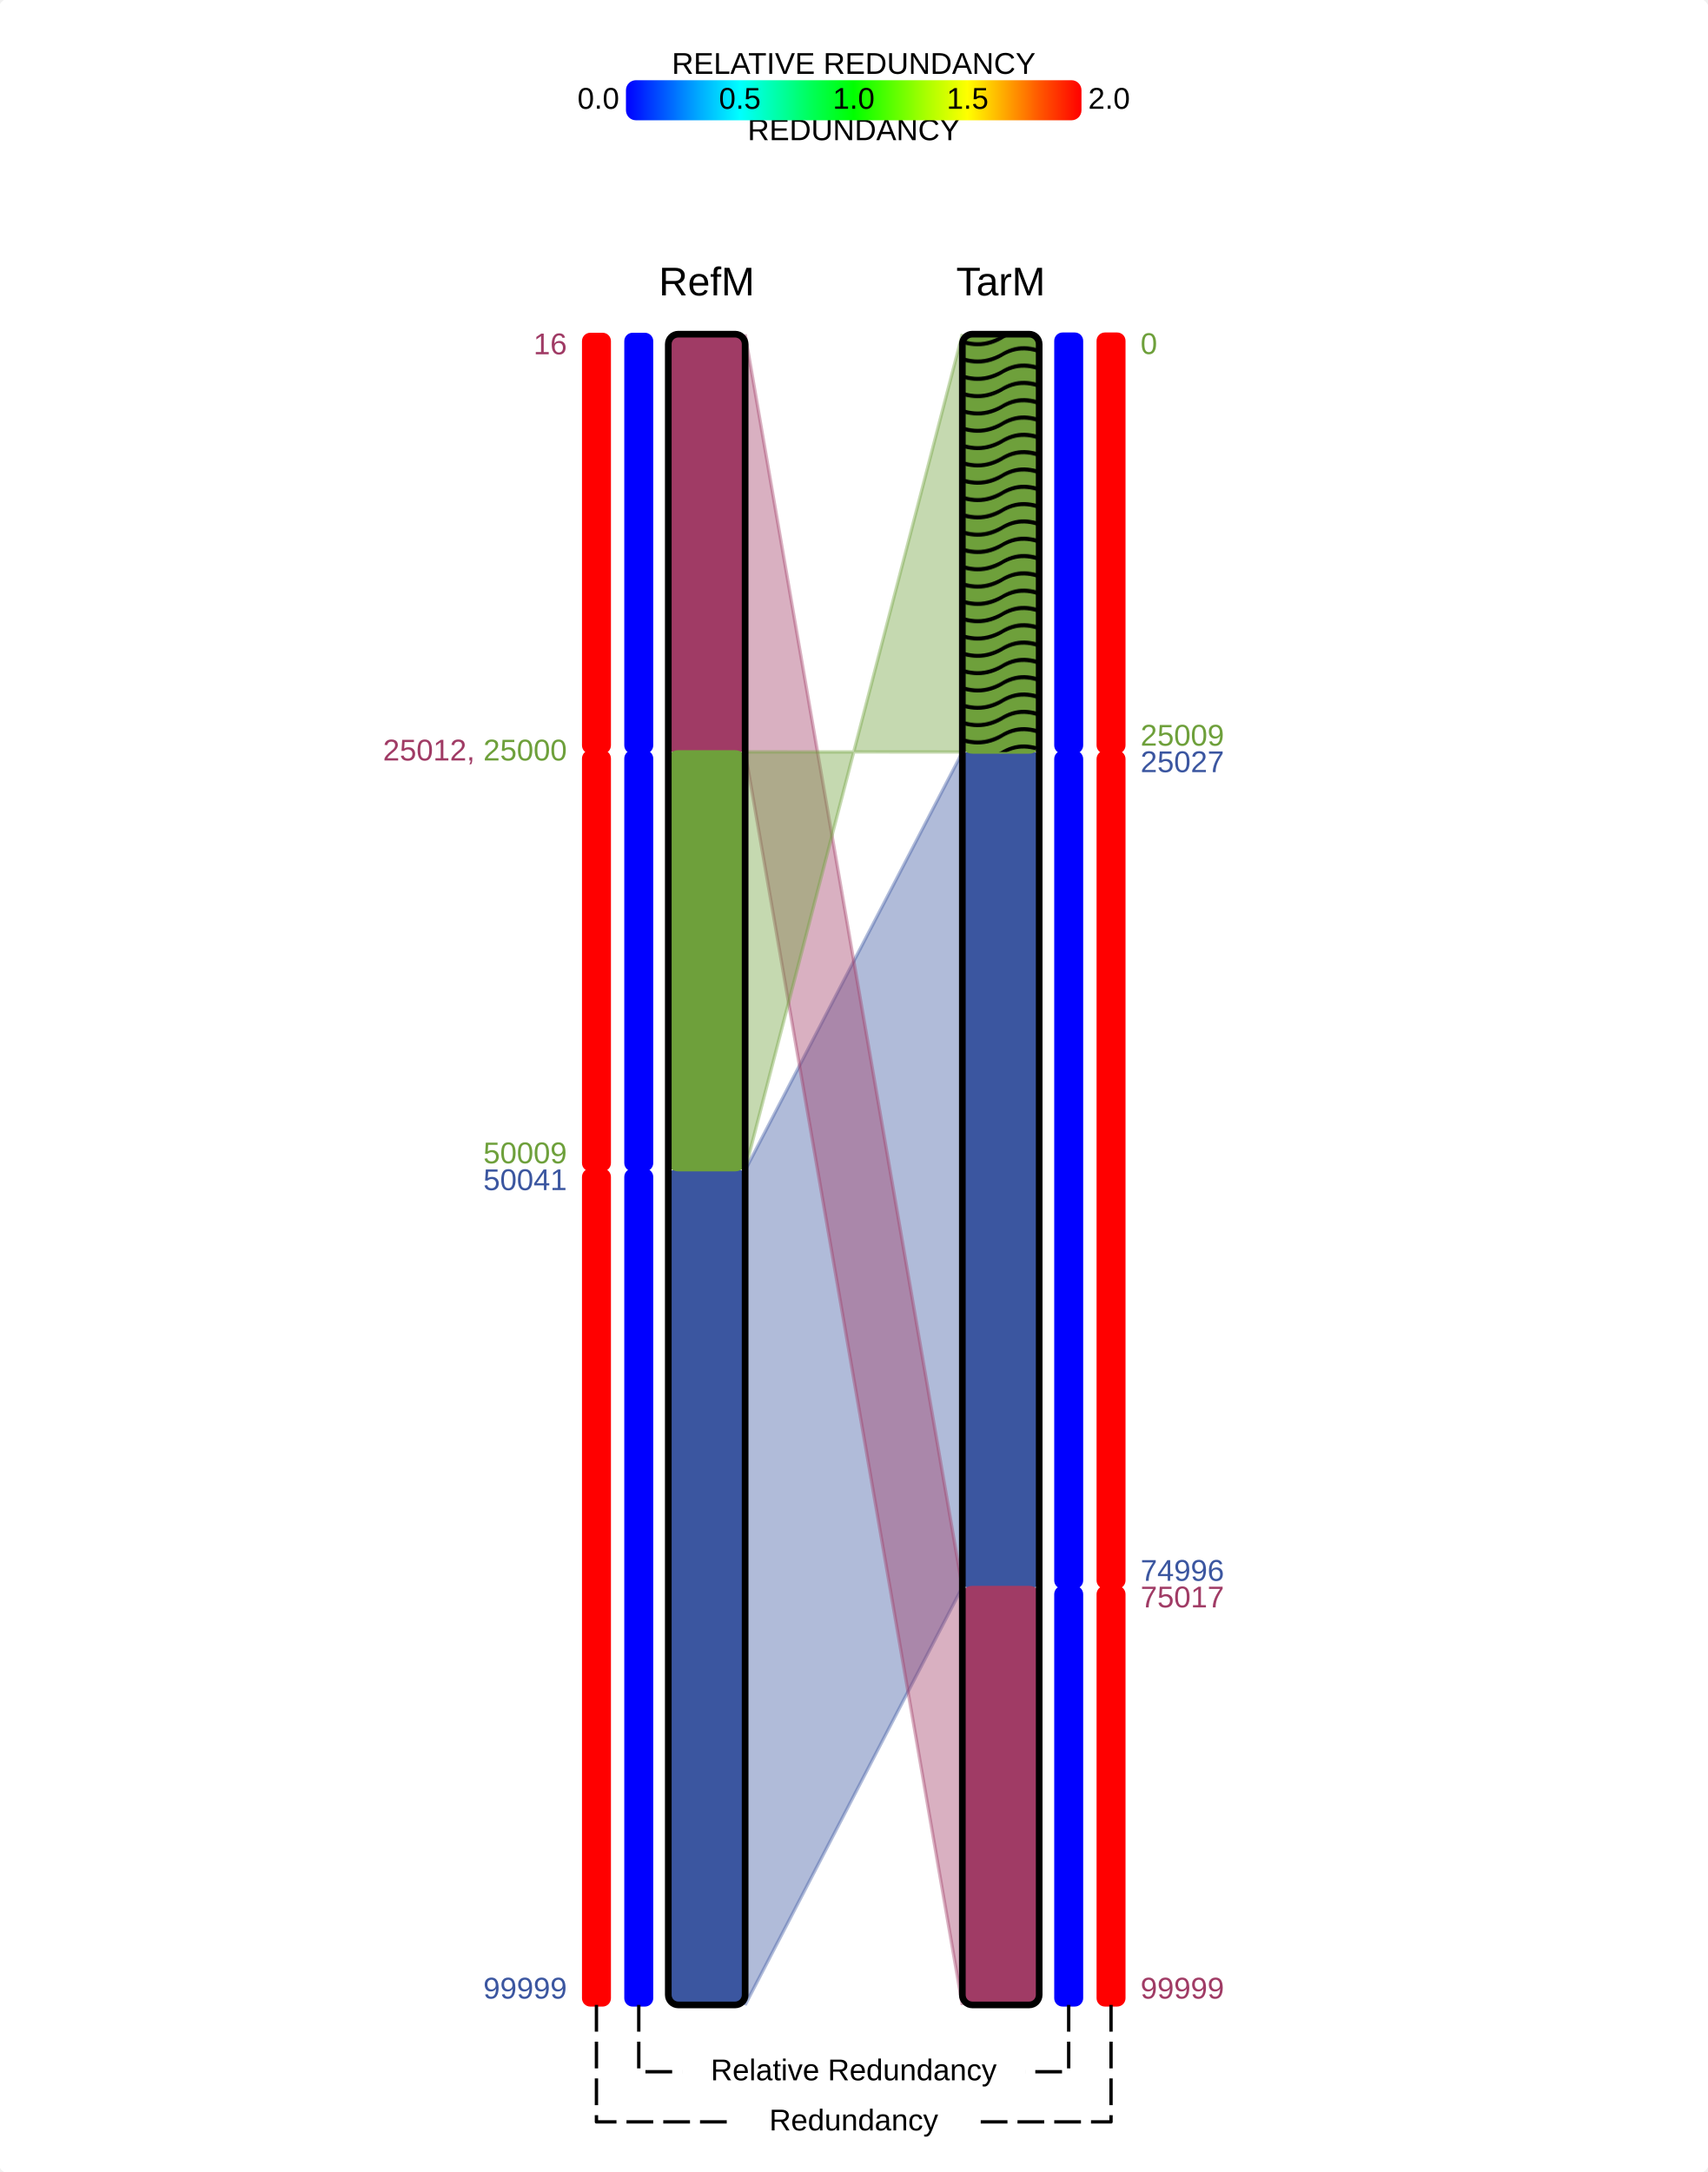
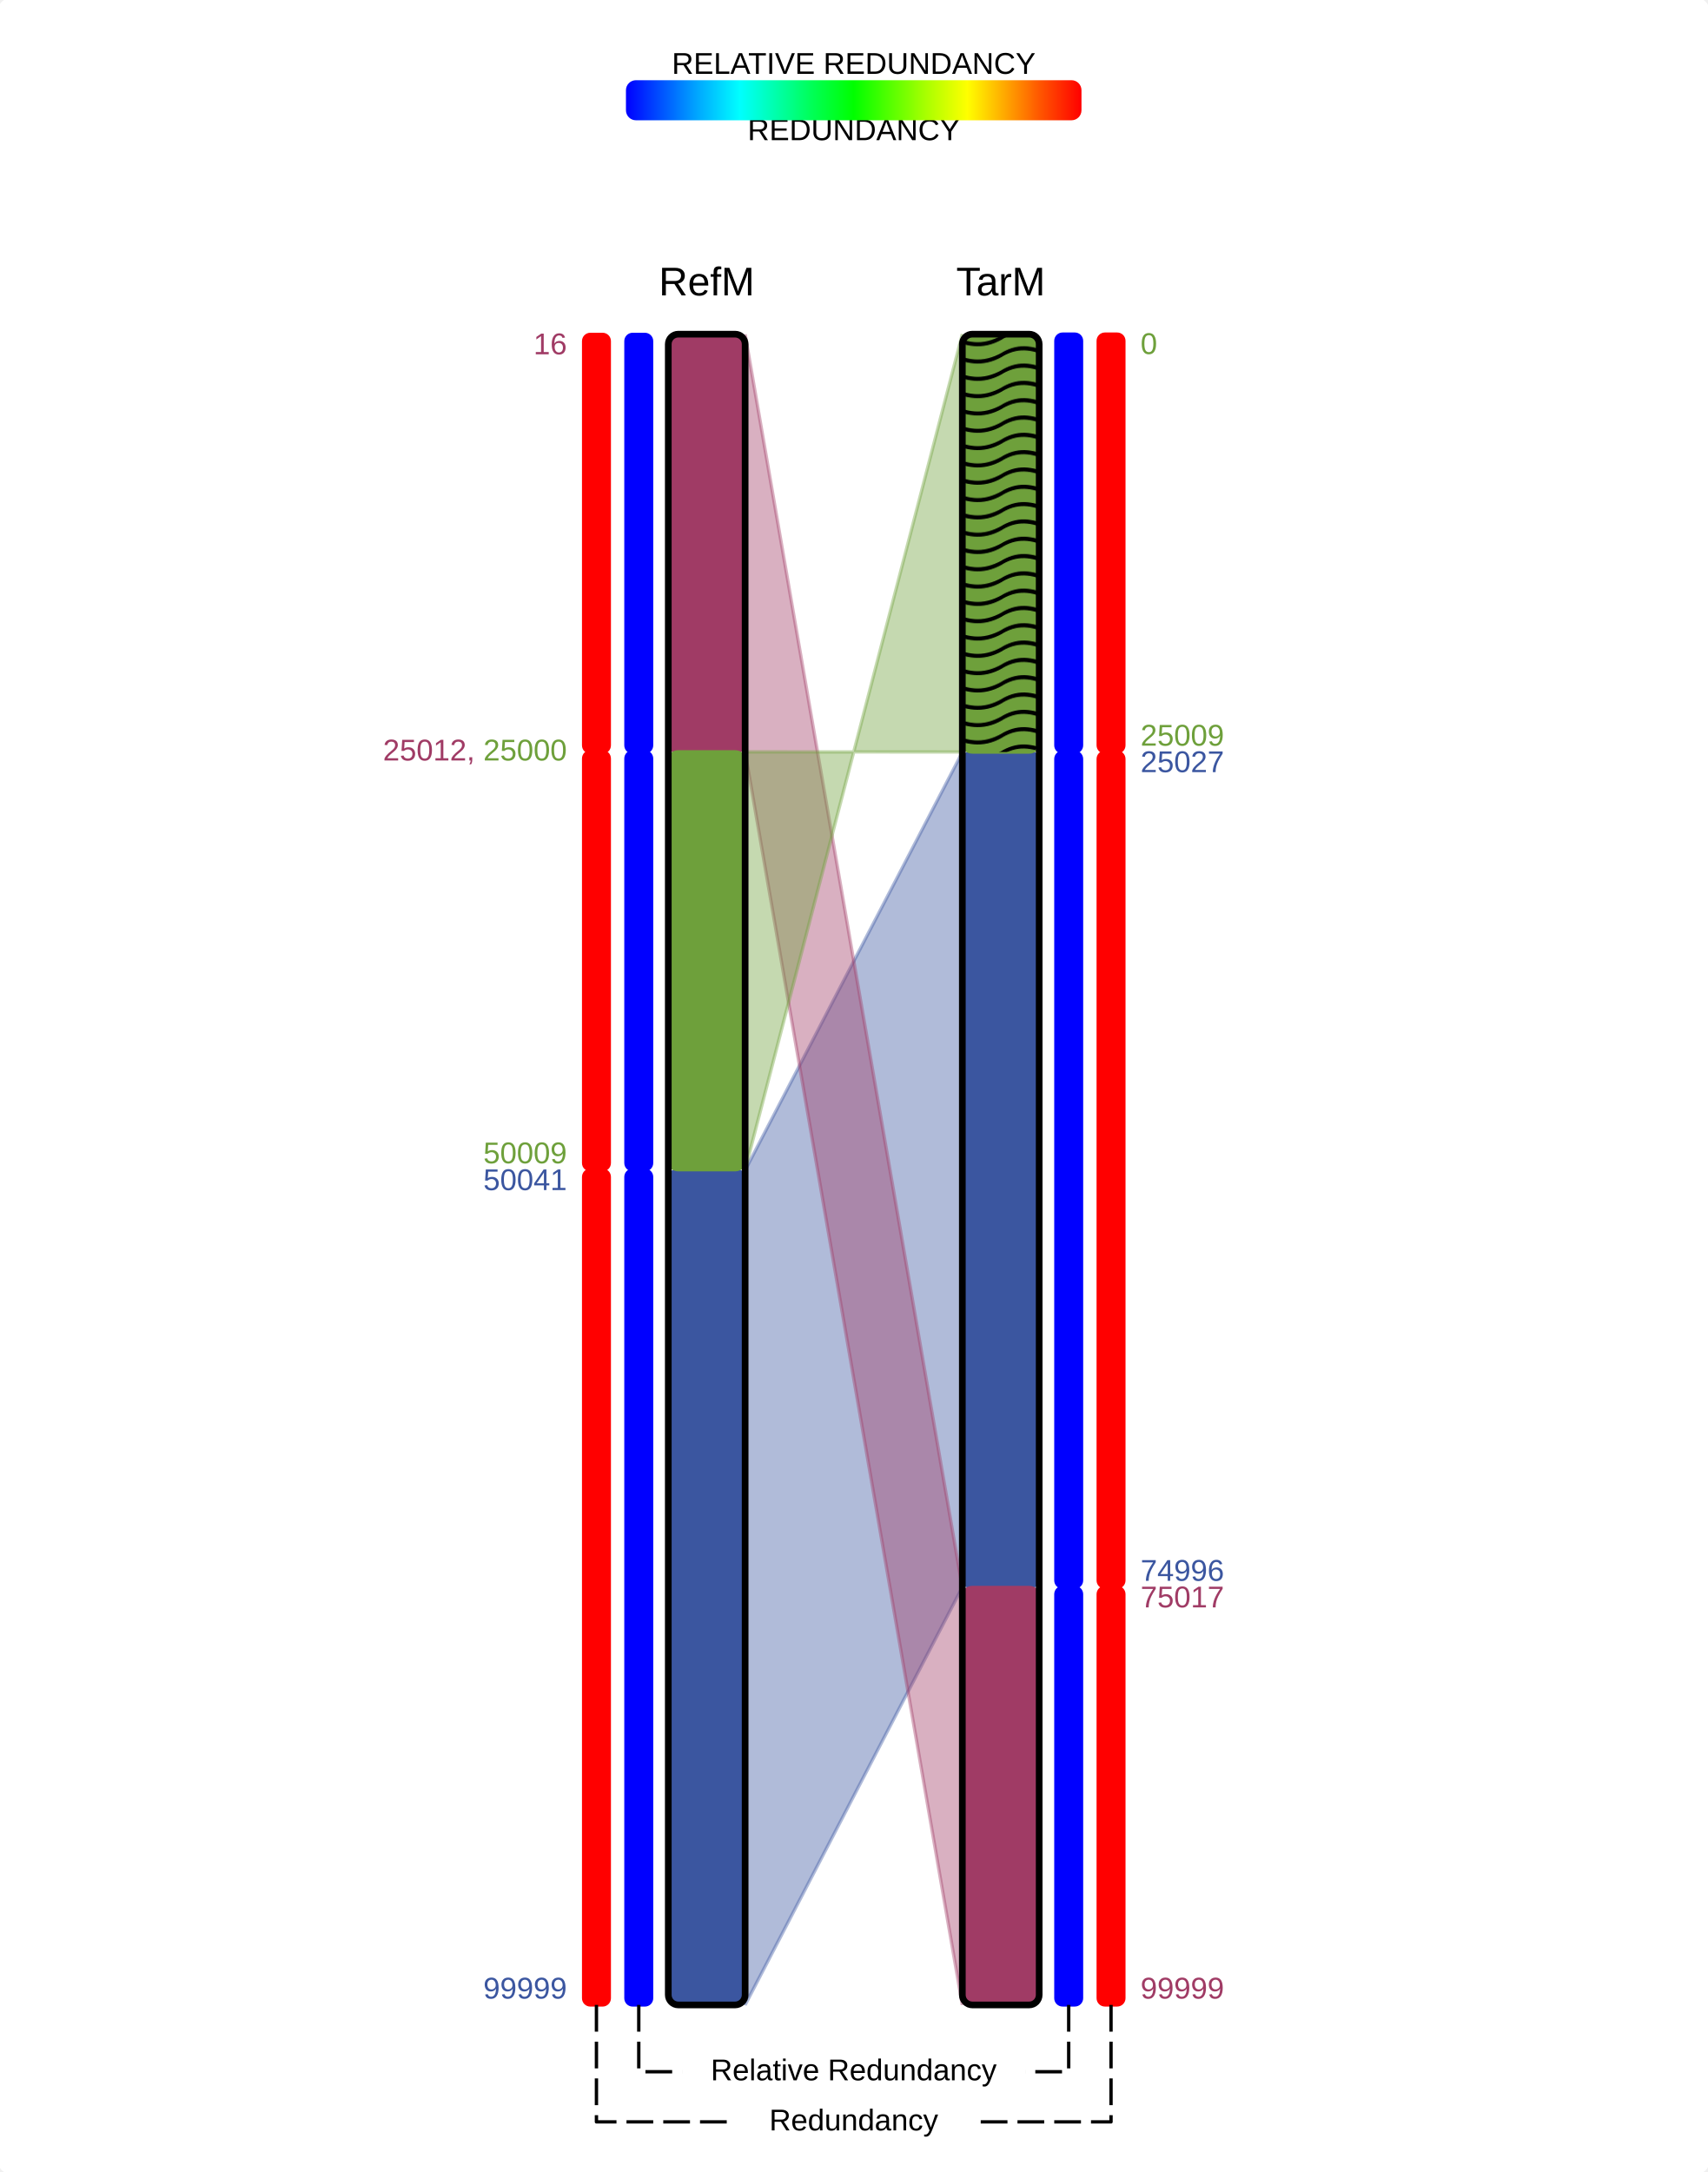
<svg xmlns="http://www.w3.org/2000/svg" width="511" height="650">
  <defs id="ffff">
    <pattern id="Wavy" height="5.181" width="30" patternUnits="userSpaceOnUse">
      <path d="M 7.597,0.061 C 5.079,-0.187 2.656,0.302 -0.01,1.788 L -0.01,3.061 C 2.773,1.431 5.173,1.052 7.472,1.280 C 9.770,1.508 11.969,2.361 14.253,3.218 C 18.820,4.931 23.804,6.676 30.066,3.061 L 30.062,1.788 C 23.622,5.497 19.246,3.770 14.691,2.061 C 12.413,1.207 10.115,0.311 7.597,0.061 z" fill="black" stroke="none" />
    </pattern>
  </defs>
  <defs id="ffff">
    <pattern id="WavyWhite" height="5.181" width="30" patternUnits="userSpaceOnUse">
      <path d="M 7.597,0.061 C 5.079,-0.187 2.656,0.302 -0.01,1.788 L -0.01,3.061 C 2.773,1.431 5.173,1.052 7.472,1.280 C 9.770,1.508 11.969,2.361 14.253,3.218 C 18.820,4.931 23.804,6.676 30.066,3.061 L 30.062,1.788 C 23.622,5.497 19.246,3.770 14.691,2.061 C 12.413,1.207 10.115,0.311 7.597,0.061 z" fill="white" stroke="none" />
    </pattern>
  </defs>
  <rect fill="white" stroke="white" fill-opacity="1" width="511.00" height="650.00" x="0.00" y="0.00" ry="3" />
  <text id="211.50000085.000000" x="211.50" y="85.00" dominant-baseline="middle" transform="" font-size="12px" font-weight="normal" font-family="Arial" fill="black" text-align="start" line-height="125%%" text-anchor="middle">RefM</text>
  <text id="299.50000085.000000" x="299.50" y="85.00" dominant-baseline="middle" transform="" font-size="12px" font-weight="normal" font-family="Arial" fill="black" text-align="start" line-height="125%%" text-anchor="middle">TarM</text>
  <text id="169.666667100.080000" x="169.67" y="100.08" dominant-baseline="text-before-edge" transform="" font-size="9px" font-weight="normal" font-family="Arial" fill="black" text-align="start" line-height="125%%" text-anchor="end">
    <tspan id="3" style="fill:#A03B65">16</tspan>
  </text>
  <text id="169.666667225.030000" x="169.67" y="225.03" dominant-baseline="middle" transform="" font-size="9px" font-weight="normal" font-family="Arial" fill="black" text-align="start" line-height="125%%" text-anchor="end">
    <tspan id="3" style="fill:#A03B65">25012, </tspan>
    <tspan id="4" style="fill:#6EA03B">25000</tspan>
  </text>
  <text id="169.666667350.045000" x="169.67" y="350.04" dominant-baseline="text-after-edge" transform="" font-size="9px" font-weight="normal" font-family="Arial" fill="black" text-align="start" line-height="125%%" text-anchor="end">
    <tspan id="4" style="fill:#6EA03B">50009</tspan>
  </text>
  <text id="169.666667350.205000" x="169.67" y="350.21" dominant-baseline="text-before-edge" transform="" font-size="9px" font-weight="normal" font-family="Arial" fill="black" text-align="start" line-height="125%%" text-anchor="end">
    <tspan id="2" style="fill:#3B56A0">50041</tspan>
  </text>
  <text id="169.666667599.995000" x="169.67" y="600.00" dominant-baseline="text-after-edge" transform="" font-size="9px" font-weight="normal" font-family="Arial" fill="black" text-align="start" line-height="125%%" text-anchor="end">
    <tspan id="2" style="fill:#3B56A0">99999</tspan>
  </text>
  <text id="341.333333100.000000" x="341.33" y="100.00" dominant-baseline="text-before-edge" transform="" font-size="9px" font-weight="normal" font-family="Arial" fill="black" text-align="start" line-height="125%%" text-anchor="start">
    <tspan id="4" style="fill:#6EA03B">0</tspan>
  </text>
  <text id="341.333333225.045000" x="341.33" y="225.05" dominant-baseline="text-after-edge" transform="" font-size="9px" font-weight="normal" font-family="Arial" fill="black" text-align="start" line-height="125%%" text-anchor="start">
    <tspan id="4" style="fill:#6EA03B">25009</tspan>
  </text>
  <text id="341.333333225.135000" x="341.33" y="225.13" dominant-baseline="text-before-edge" transform="" font-size="9px" font-weight="normal" font-family="Arial" fill="black" text-align="start" line-height="125%%" text-anchor="start">
    <tspan id="2" style="fill:#3B56A0">25027</tspan>
  </text>
  <text id="341.333333474.980000" x="341.33" y="474.98" dominant-baseline="text-after-edge" transform="" font-size="9px" font-weight="normal" font-family="Arial" fill="black" text-align="start" line-height="125%%" text-anchor="start">
    <tspan id="2" style="fill:#3B56A0">74996</tspan>
  </text>
  <text id="341.333333475.085000" x="341.33" y="475.08" dominant-baseline="text-before-edge" transform="" font-size="9px" font-weight="normal" font-family="Arial" fill="black" text-align="start" line-height="125%%" text-anchor="start">
    <tspan id="3" style="fill:#A03B65">75017</tspan>
  </text>
  <text id="341.333333599.995000" x="341.33" y="600.00" dominant-baseline="text-after-edge" transform="" font-size="9px" font-weight="normal" font-family="Arial" fill="black" text-align="start" line-height="125%%" text-anchor="start">
    <tspan id="3" style="fill:#A03B65">99999</tspan>
  </text>
  <rect fill="#3B56A0" stroke="#3B56A0" fill-opacity="1" width="23.00" height="249.79" x="200.00" y="350.21" ry="3" />
  <rect id="rect3777" fill="#0000ff" stroke="#0000ff" fill-opacity="1" width="7.67" height="249.79" x="187.33" y="350.21" ry="2" />
  <rect fill="#ff0000" stroke="#ff0000" fill-opacity="1" width="7.67" height="249.79" x="174.67" y="350.21" ry="2" />
  <rect fill="#3B56A0" stroke="#3B56A0" fill-opacity="1" width="23.00" height="249.84" x="288.00" y="225.13" ry="3" />
  <rect id="rect3777" fill="#0000ff" stroke="#0000ff" fill-opacity="1" width="7.67" height="249.84" x="316.00" y="225.13" ry="2" />
  <rect fill="#ff0000" stroke="#ff0000" fill-opacity="1" width="7.67" height="249.84" x="328.67" y="225.13" ry="2" />
  <polygon points="223.00,350.21 223.00,600.00 288.00,474.98 288.00,225.13" fill="#3B56A0" stroke="#3B56A0" stroke-width="1" stroke-opacity="0.4" fill-opacity="0.4" />
  <rect fill="#A03B65" stroke="#A03B65" fill-opacity="1" width="23.00" height="124.98" x="200.00" y="100.08" ry="3" />
  <rect id="rect3777" fill="#0000ff" stroke="#0000ff" fill-opacity="1" width="7.67" height="124.98" x="187.33" y="100.08" ry="2" />
  <rect fill="#ff0000" stroke="#ff0000" fill-opacity="1" width="7.67" height="124.98" x="174.67" y="100.08" ry="2" />
  <rect fill="#A03B65" stroke="#A03B65" fill-opacity="1" width="23.00" height="124.91" x="288.00" y="475.08" ry="3" />
  <rect id="rect3777" fill="#0000ff" stroke="#0000ff" fill-opacity="1" width="7.67" height="124.91" x="316.00" y="475.08" ry="2" />
  <rect fill="#ff0000" stroke="#ff0000" fill-opacity="1" width="7.67" height="124.91" x="328.67" y="475.08" ry="2" />
  <polygon points="223.00,100.08 223.00,225.06 288.00,600.00 288.00,475.08" fill="#A03B65" stroke="#A03B65" stroke-width="1" stroke-opacity="0.4" fill-opacity="0.4" />
  <rect fill="#6EA03B" stroke="#6EA03B" fill-opacity="1" width="23.00" height="125.05" x="200.00" y="225.00" ry="3" />
  <rect id="rect3777" fill="#0000ff" stroke="#0000ff" fill-opacity="1" width="7.67" height="125.05" x="187.33" y="225.00" ry="2" />
  <rect fill="#ff0000" stroke="#ff0000" fill-opacity="1" width="7.67" height="125.05" x="174.67" y="225.00" ry="2" />
  <rect fill="#6EA03B" stroke="#6EA03B" fill-opacity="1" width="23.00" height="125.05" x="288.00" y="100.00" ry="3" />
  <rect fill-opacity="1" stroke-width="2" fill="url(#Wavy)" width="23.00" height="125.05" x="288.00" y="100.00" ry="3" />
  <rect id="rect3777" fill="#0000ff" stroke="#0000ff" fill-opacity="1" width="7.67" height="125.05" x="316.00" y="100.00" ry="2" />
  <rect fill="#ff0000" stroke="#ff0000" fill-opacity="1" width="7.67" height="125.05" x="328.67" y="100.00" ry="2" />
  <polygon points="223.00,225.00 223.00,350.04 288.00,100.00 288.00,225.05" fill="#6EA03B" stroke="#6EA03B" stroke-width="1" stroke-opacity="0.4" fill-opacity="0.4" />
  <rect fill="none" stroke="#000000" stroke-width="2" stroke-linecap="butt" stroke-linejoin="miter" stroke-miterlimit="4" width="23.00" height="500.00" x="200.00" y="100.00" ry="3" />
  <rect fill="none" stroke="#000000" stroke-width="2" stroke-linecap="butt" stroke-linejoin="miter" stroke-miterlimit="4" width="23.00" height="500.00" x="288.00" y="100.00" ry="3" />
  <text id="255.50000024.000000" x="255.50" y="24.00" dominant-baseline="text-after-edge" transform="" font-size="9px" font-weight="normal" font-family="Arial" fill="black" text-align="start" line-height="125%%" text-anchor="middle">RELATIVE REDUNDANCY</text>
  <text id="255.50000036.000000" x="255.50" y="36.00" dominant-baseline="text-before-edge" transform="" font-size="9px" font-weight="normal" font-family="Arial" fill="black" text-align="start" line-height="125%%" text-anchor="middle">REDUNDANCY</text>
  <defs>
    <linearGradient id="grad187.33333324.000000" x1="0%" y1="0%" x2="100%" y2="0%">
-       <stop offset="0%" style="stop-color:#0000ff;stop-opacity:1" />
-       <stop offset="8%" style="stop-color:#0055ff;stop-opacity:1" />
-       <stop offset="16%" style="stop-color:#00aaff;stop-opacity:1" />
-       <stop offset="25%" style="stop-color:#00ffff;stop-opacity:1" />
-       <stop offset="33%" style="stop-color:#00ffaa;stop-opacity:1" />
-       <stop offset="41%" style="stop-color:#00ff55;stop-opacity:1" />
-       <stop offset="50%" style="stop-color:#00ff00;stop-opacity:1" />
-       <stop offset="58%" style="stop-color:#55ff00;stop-opacity:1" />
-       <stop offset="66%" style="stop-color:#aaff00;stop-opacity:1" />
-       <stop offset="75%" style="stop-color:#ffff00;stop-opacity:1" />
-       <stop offset="83%" style="stop-color:#ffaa00;stop-opacity:1" />
-       <stop offset="91%" style="stop-color:#ff5500;stop-opacity:1" />
-       <stop offset="100%" style="stop-color:#ff0000;stop-opacity:1" />
+       <stop offset="0%" stop-color="#0000ff" stop-opacity="1" />
+       <stop offset="8%" stop-color="#0055ff" stop-opacity="1" />
+       <stop offset="16%" stop-color="#00aaff" stop-opacity="1" />
+       <stop offset="25%" stop-color="#00ffff" stop-opacity="1" />
+       <stop offset="33%" stop-color="#00ffaa" stop-opacity="1" />
+       <stop offset="41%" stop-color="#00ff55" stop-opacity="1" />
+       <stop offset="50%" stop-color="#00ff00" stop-opacity="1" />
+       <stop offset="58%" stop-color="#55ff00" stop-opacity="1" />
+       <stop offset="66%" stop-color="#aaff00" stop-opacity="1" />
+       <stop offset="75%" stop-color="#ffff00" stop-opacity="1" />
+       <stop offset="83%" stop-color="#ffaa00" stop-opacity="1" />
+       <stop offset="91%" stop-color="#ff5500" stop-opacity="1" />
+       <stop offset="100%" stop-color="#ff0000" stop-opacity="1" />
    </linearGradient>
  </defs>
  <rect fill="url(#grad187.33333324.000000)" width="136.33" height="12.00" x="187.33" y="24.00" ry="3" />
-   <text id="185.33333330.000000" x="185.33" y="30.00" dominant-baseline="middle" transform="" font-size="9px" font-weight="normal" font-family="Arial" fill="black" text-align="start" line-height="125%%" text-anchor="end">0.0</text>
-   <text id="221.41666730.000000" x="221.42" y="30.00" dominant-baseline="middle" transform="" font-size="9px" font-weight="normal" font-family="Arial" fill="black" text-align="start" line-height="125%%" text-anchor="middle">0.5</text>
-   <text id="255.50000030.000000" x="255.50" y="30.00" dominant-baseline="middle" transform="" font-size="9px" font-weight="normal" font-family="Arial" fill="black" text-align="start" line-height="125%%" text-anchor="middle">1.0</text>
-   <text id="289.58333330.000000" x="289.58" y="30.00" dominant-baseline="middle" transform="" font-size="9px" font-weight="normal" font-family="Arial" fill="black" text-align="start" line-height="125%%" text-anchor="middle">1.5</text>
-   <text id="325.66666730.000000" x="325.67" y="30.00" dominant-baseline="middle" transform="" font-size="9px" font-weight="normal" font-family="Arial" fill="black" text-align="start" line-height="125%%" text-anchor="start">2.0</text>
  <path d="M 191.167,599.995 v 20.005 h 13" fill="none" stroke="black" stroke-linejoin="round" stroke-dasharray="8 3" stroke-width="1.00" />
  <path d="M 319.833,599.995 v 20.005 h -13" fill="none" stroke="black" stroke-linejoin="round" stroke-dasharray="8 3" stroke-width="1.00" />
  <text id="255.500000620.000000" x="255.50" y="620.00" dominant-baseline="middle" transform="" font-size="9px" font-weight="normal" font-family="Arial" fill="black" text-align="start" line-height="125%%" text-anchor="middle">Relative Redundancy</text>
  <path d="M 178.5,599.995 v 35.005 h 40.667" fill="none" stroke="black" stroke-linejoin="round" stroke-dasharray="8 3" stroke-width="1.00" />
  <path d="M 332.5,599.995 v 35.005 h -40.667" fill="none" stroke="black" stroke-linejoin="round" stroke-dasharray="8 3" stroke-width="1.00" />
  <text id="255.500000635.000000" x="255.50" y="635.00" dominant-baseline="middle" transform="" font-size="9px" font-weight="normal" font-family="Arial" fill="black" text-align="start" line-height="125%%" text-anchor="middle">Redundancy</text>
</svg>
